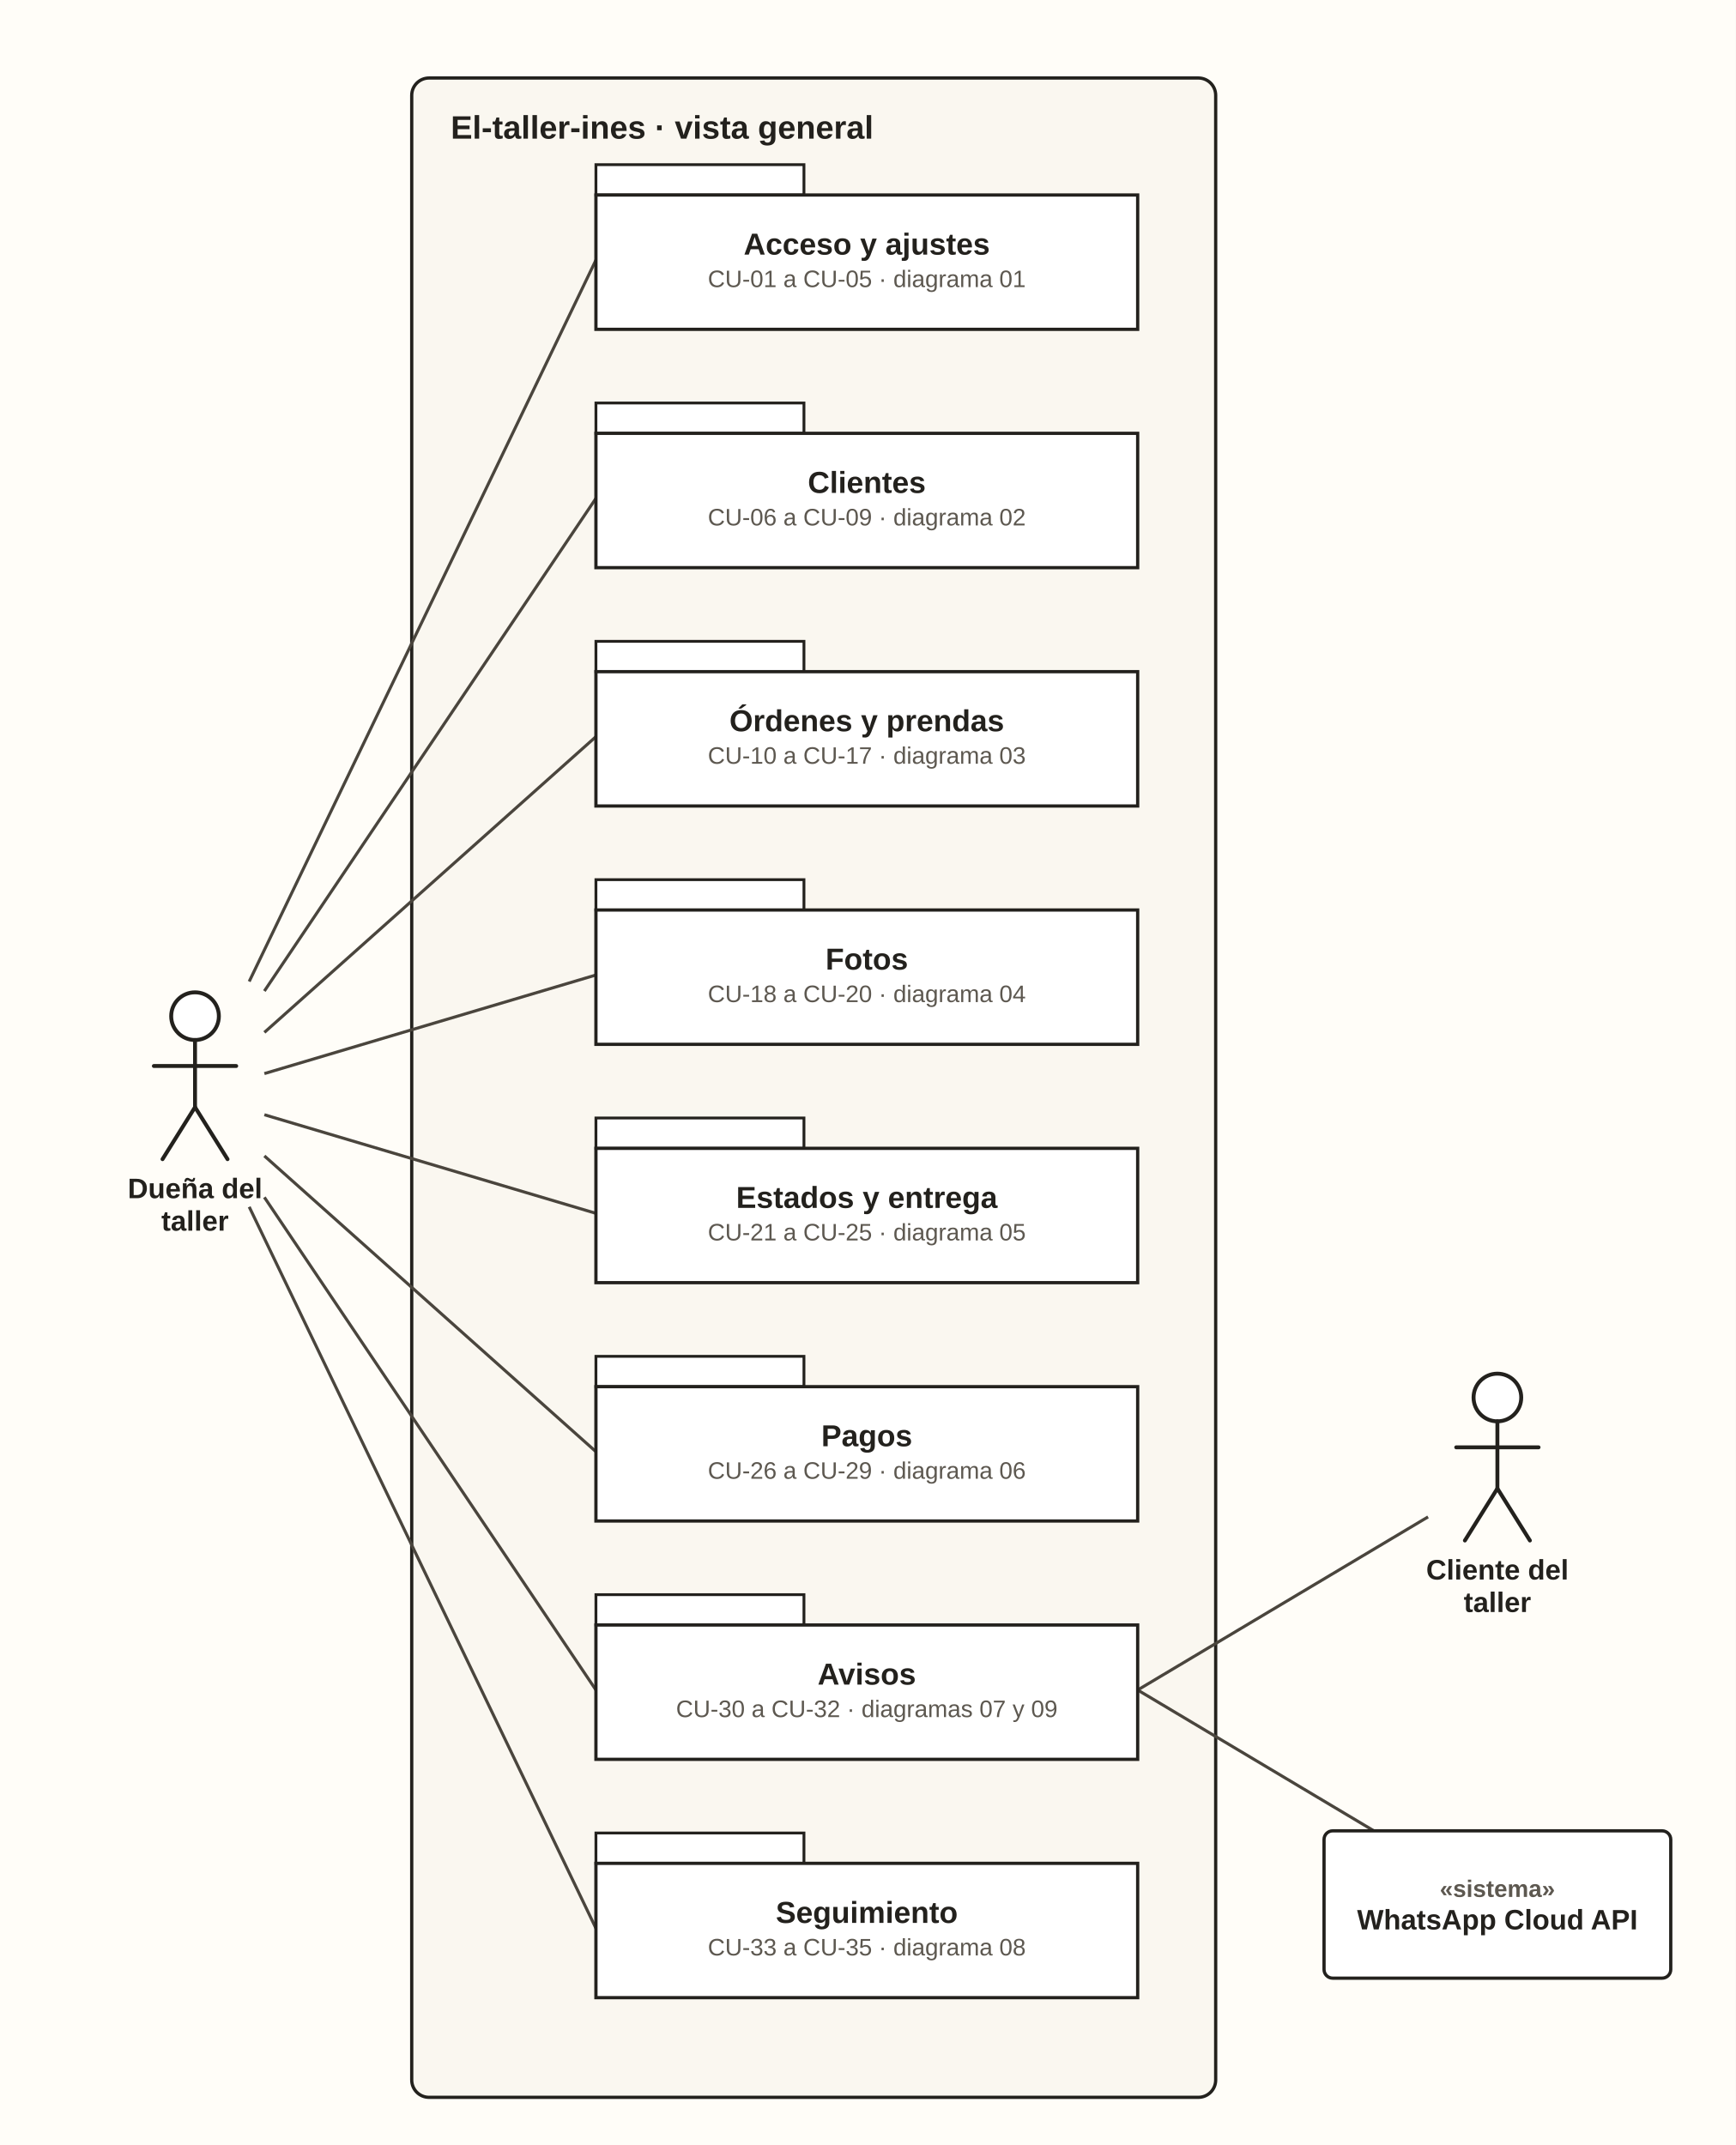
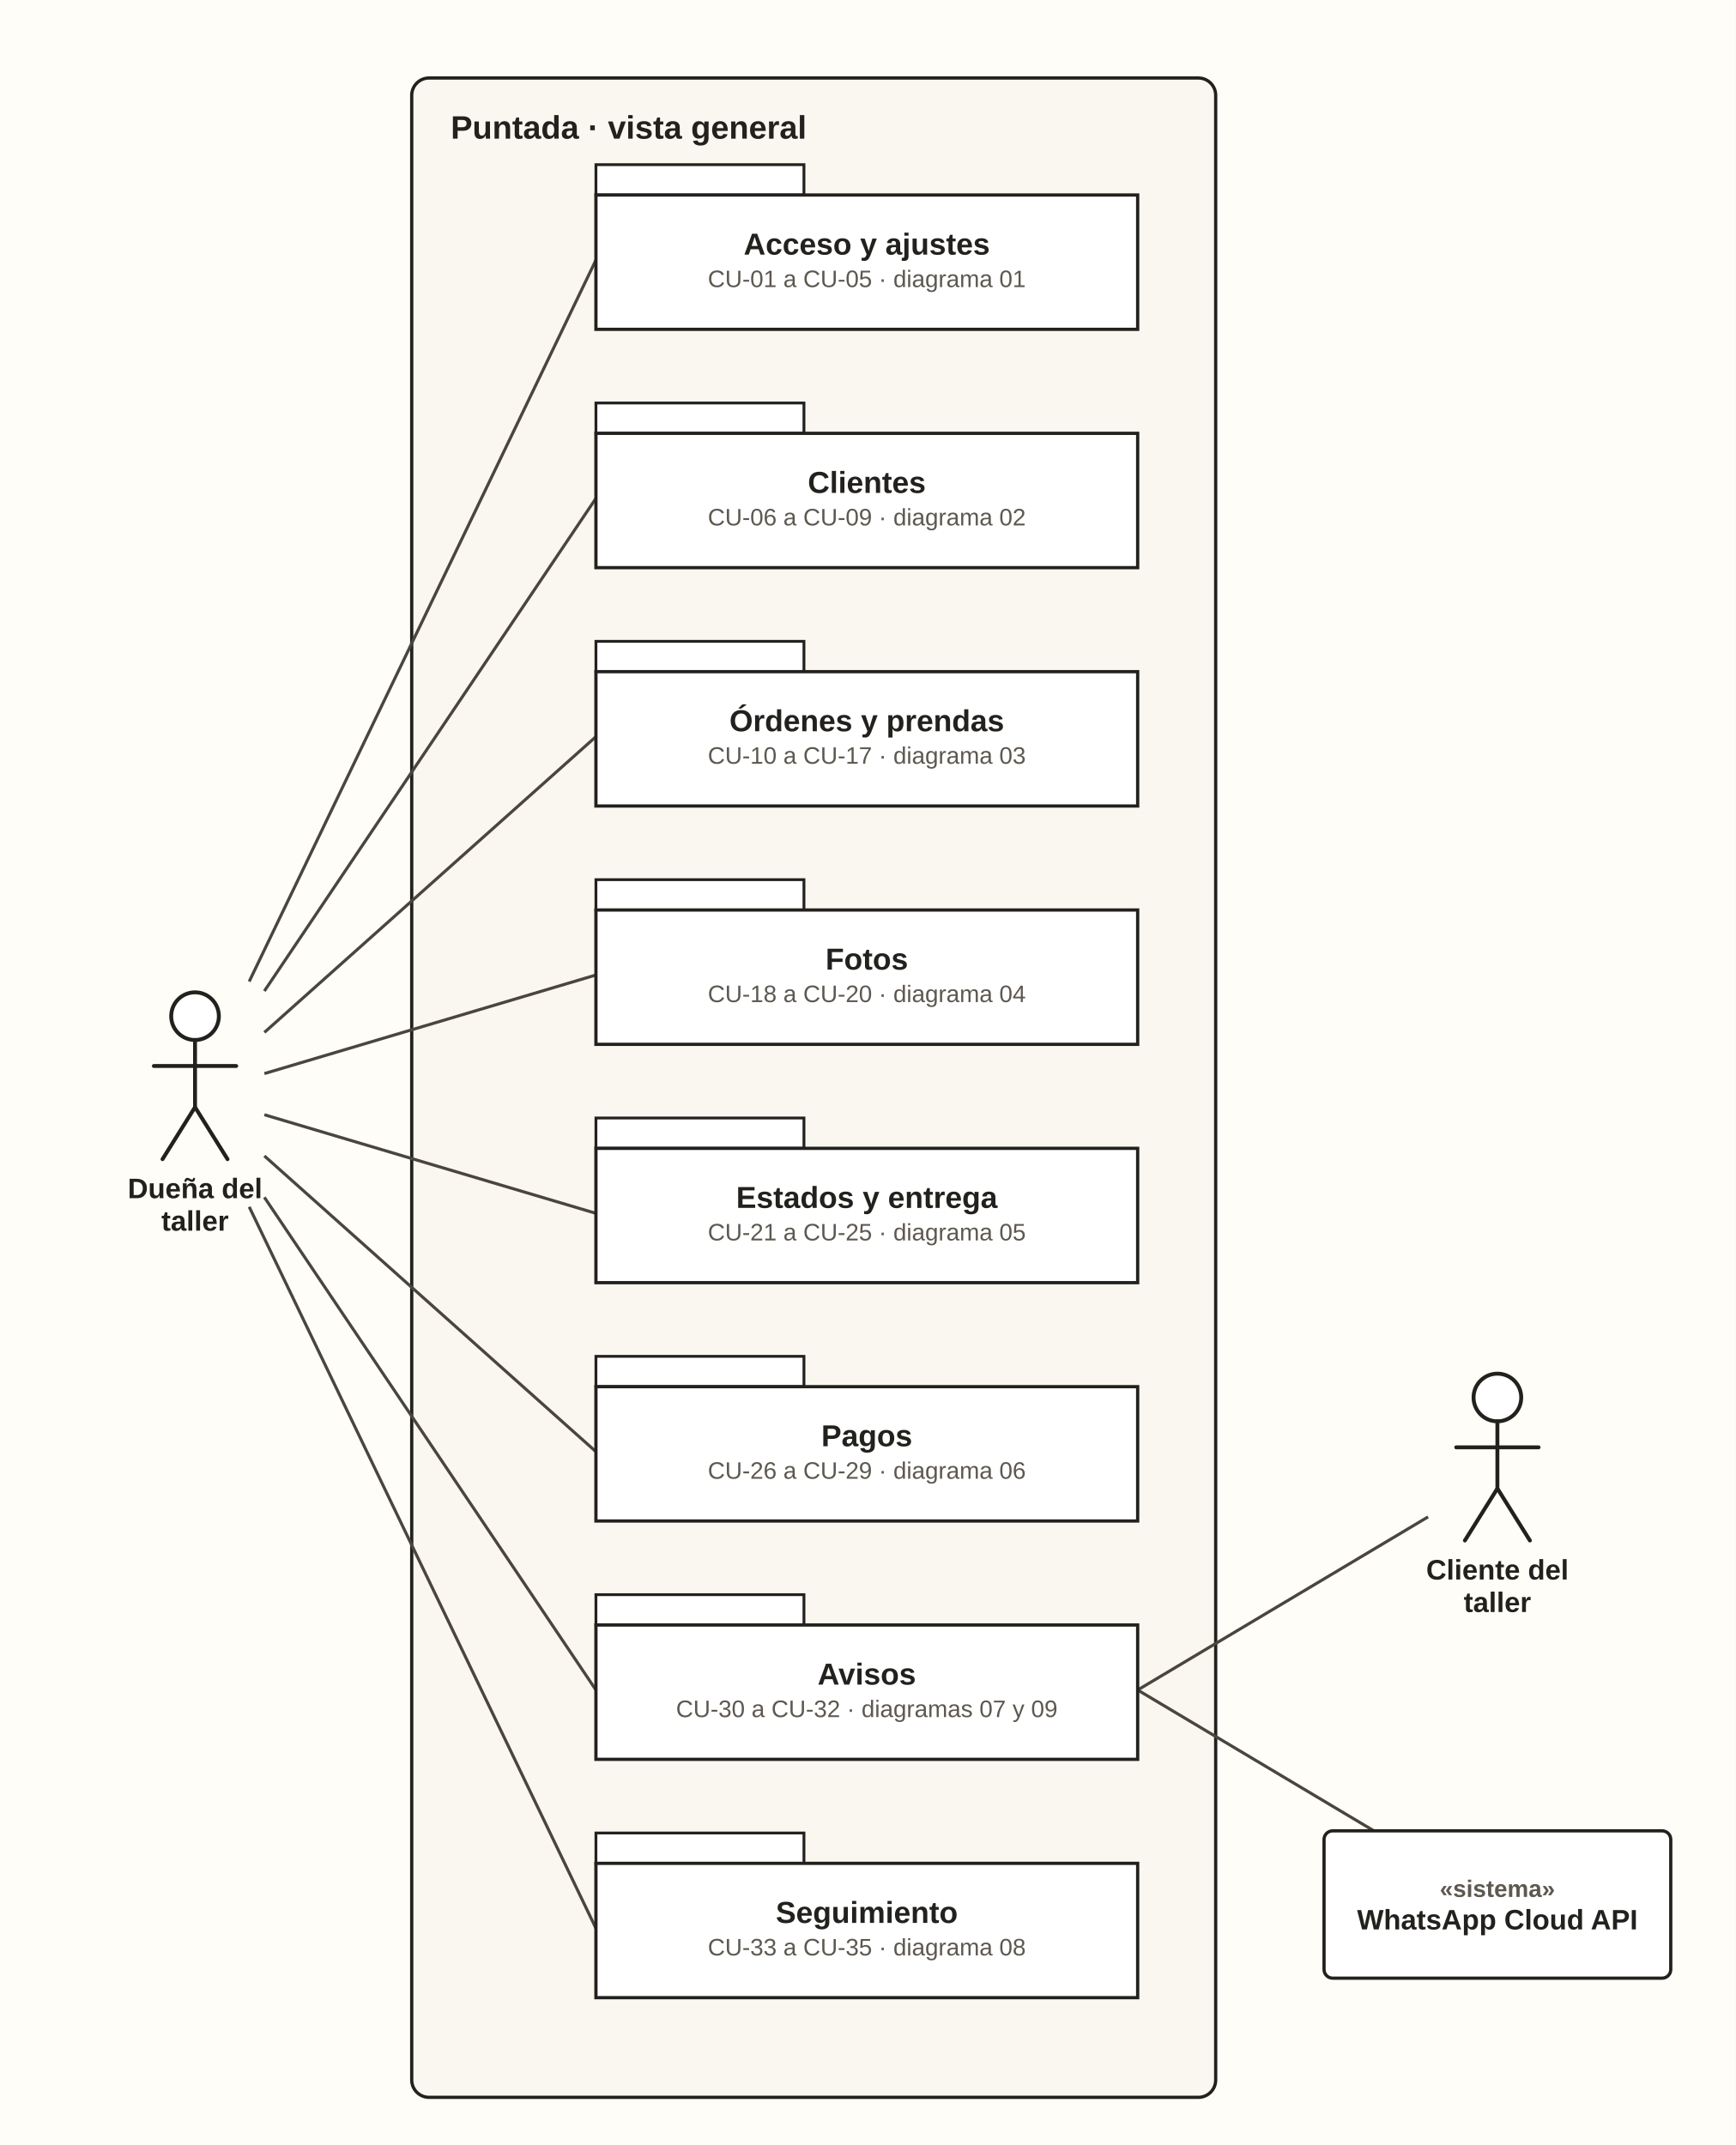
<svg xmlns="http://www.w3.org/2000/svg" viewBox="0 0 801 990" width="801" height="990" font-family="'Source Sans 3', 'Segoe UI', Arial, sans-serif" role="img" aria-label="Casos de uso · vista general">
  <defs>
    <marker id="abierta-00-vista-general" viewBox="0 0 12 12" refX="11" refY="6" markerWidth="11" markerHeight="11" orient="auto">
      <path d="M1 1 L11 6 L1 11" fill="none" stroke="#4a453d" stroke-width="1.5" />
    </marker>
    <marker id="triangulo-00-vista-general" viewBox="0 0 14 14" refX="13" refY="7" markerWidth="14" markerHeight="14" orient="auto">
      <path d="M1 1 L13 7 L1 13 z" fill="#fffdf8" stroke="#4a453d" stroke-width="1.5" />
    </marker>
  </defs>
  <rect width="801" height="990" fill="#fffdf8" />
  <rect x="190" y="36" width="371" height="932" rx="8" fill="#faf7f0" stroke="#23211d" stroke-width="1.5" />
-   <text x="208.0" y="64.0" font-size="15" font-weight="700" fill="#23211d" text-anchor="start">El-taller-ines · vista general</text>
+   <text x="208.0" y="64.0" font-size="15" font-weight="700" fill="#23211d" text-anchor="start">Puntada · vista general</text>
  <line x1="115.0" y1="453.0" x2="275.0" y2="120.0" stroke="#4a453d" stroke-width="1.4" />
  <line x1="122.0" y1="457.4" x2="275.0" y2="230.0" stroke="#4a453d" stroke-width="1.4" />
  <line x1="122.0" y1="476.5" x2="275.0" y2="340.0" stroke="#4a453d" stroke-width="1.4" />
  <line x1="122.0" y1="495.5" x2="275.0" y2="450.0" stroke="#4a453d" stroke-width="1.4" />
  <line x1="122.0" y1="514.5" x2="275.0" y2="560.0" stroke="#4a453d" stroke-width="1.4" />
  <line x1="122.0" y1="533.5" x2="275.0" y2="670.0" stroke="#4a453d" stroke-width="1.4" />
  <line x1="122.0" y1="552.6" x2="275.0" y2="780.0" stroke="#4a453d" stroke-width="1.4" />
  <line x1="115.0" y1="557.0" x2="275.0" y2="890.0" stroke="#4a453d" stroke-width="1.4" />
  <line x1="659.0" y1="700.1" x2="525.0" y2="780.0" stroke="#4a453d" stroke-width="1.4" />
  <line x1="634.0" y1="845.0" x2="525.0" y2="780.0" stroke="#4a453d" stroke-width="1.4" />
  <circle cx="90" cy="469.0" r="11" fill="#ffffff" stroke="#23211d" stroke-width="1.8" />
  <line x1="90" y1="480.0" x2="90" y2="511.0" stroke="#23211d" stroke-width="1.8" fill="none" stroke-linecap="round" />
  <line x1="71" y1="492.0" x2="109" y2="492.0" stroke="#23211d" stroke-width="1.8" fill="none" stroke-linecap="round" />
  <polyline points="75,535.0 90,511.0 105,535.0" stroke="#23211d" stroke-width="1.8" fill="none" stroke-linecap="round" />
  <text x="90.0" y="553.0" font-size="13" font-weight="700" fill="#23211d" text-anchor="middle">Dueña del</text>
  <text x="90.0" y="568.0" font-size="13" font-weight="700" fill="#23211d" text-anchor="middle">taller</text>
  <rect x="275" y="76" width="96" height="14" fill="#ffffff" stroke="#23211d" stroke-width="1.3" />
  <rect x="275" y="90" width="250" height="62" fill="#ffffff" stroke="#23211d" stroke-width="1.5" />
  <text x="400.0" y="117.5" font-size="14" font-weight="700" fill="#23211d" text-anchor="middle">Acceso y ajustes</text>
  <text x="400.0" y="132.5" font-size="11" font-weight="400" fill="#5d5850" text-anchor="middle">CU-01 a CU-05 · diagrama 01</text>
  <rect x="275" y="186" width="96" height="14" fill="#ffffff" stroke="#23211d" stroke-width="1.3" />
  <rect x="275" y="200" width="250" height="62" fill="#ffffff" stroke="#23211d" stroke-width="1.5" />
  <text x="400.0" y="227.5" font-size="14" font-weight="700" fill="#23211d" text-anchor="middle">Clientes</text>
  <text x="400.0" y="242.5" font-size="11" font-weight="400" fill="#5d5850" text-anchor="middle">CU-06 a CU-09 · diagrama 02</text>
  <rect x="275" y="296" width="96" height="14" fill="#ffffff" stroke="#23211d" stroke-width="1.3" />
  <rect x="275" y="310" width="250" height="62" fill="#ffffff" stroke="#23211d" stroke-width="1.5" />
  <text x="400.0" y="337.5" font-size="14" font-weight="700" fill="#23211d" text-anchor="middle">Órdenes y prendas</text>
  <text x="400.0" y="352.5" font-size="11" font-weight="400" fill="#5d5850" text-anchor="middle">CU-10 a CU-17 · diagrama 03</text>
  <rect x="275" y="406" width="96" height="14" fill="#ffffff" stroke="#23211d" stroke-width="1.3" />
  <rect x="275" y="420" width="250" height="62" fill="#ffffff" stroke="#23211d" stroke-width="1.5" />
  <text x="400.0" y="447.5" font-size="14" font-weight="700" fill="#23211d" text-anchor="middle">Fotos</text>
  <text x="400.0" y="462.5" font-size="11" font-weight="400" fill="#5d5850" text-anchor="middle">CU-18 a CU-20 · diagrama 04</text>
  <rect x="275" y="516" width="96" height="14" fill="#ffffff" stroke="#23211d" stroke-width="1.3" />
  <rect x="275" y="530" width="250" height="62" fill="#ffffff" stroke="#23211d" stroke-width="1.5" />
  <text x="400.0" y="557.5" font-size="14" font-weight="700" fill="#23211d" text-anchor="middle">Estados y entrega</text>
  <text x="400.0" y="572.5" font-size="11" font-weight="400" fill="#5d5850" text-anchor="middle">CU-21 a CU-25 · diagrama 05</text>
  <rect x="275" y="626" width="96" height="14" fill="#ffffff" stroke="#23211d" stroke-width="1.3" />
  <rect x="275" y="640" width="250" height="62" fill="#ffffff" stroke="#23211d" stroke-width="1.5" />
  <text x="400.0" y="667.5" font-size="14" font-weight="700" fill="#23211d" text-anchor="middle">Pagos</text>
  <text x="400.0" y="682.5" font-size="11" font-weight="400" fill="#5d5850" text-anchor="middle">CU-26 a CU-29 · diagrama 06</text>
  <rect x="275" y="736" width="96" height="14" fill="#ffffff" stroke="#23211d" stroke-width="1.3" />
  <rect x="275" y="750" width="250" height="62" fill="#ffffff" stroke="#23211d" stroke-width="1.5" />
  <text x="400.0" y="777.5" font-size="14" font-weight="700" fill="#23211d" text-anchor="middle">Avisos</text>
  <text x="400.0" y="792.5" font-size="11" font-weight="400" fill="#5d5850" text-anchor="middle">CU-30 a CU-32 · diagramas 07 y 09</text>
  <rect x="275" y="846" width="96" height="14" fill="#ffffff" stroke="#23211d" stroke-width="1.3" />
  <rect x="275" y="860" width="250" height="62" fill="#ffffff" stroke="#23211d" stroke-width="1.5" />
  <text x="400.0" y="887.5" font-size="14" font-weight="700" fill="#23211d" text-anchor="middle">Seguimiento</text>
  <text x="400.0" y="902.5" font-size="11" font-weight="400" fill="#5d5850" text-anchor="middle">CU-33 a CU-35 · diagrama 08</text>
  <circle cx="691" cy="645.0" r="11" fill="#ffffff" stroke="#23211d" stroke-width="1.8" />
  <line x1="691" y1="656.0" x2="691" y2="687.0" stroke="#23211d" stroke-width="1.8" fill="none" stroke-linecap="round" />
  <line x1="672" y1="668.0" x2="710" y2="668.0" stroke="#23211d" stroke-width="1.8" fill="none" stroke-linecap="round" />
  <polyline points="676,711.0 691,687.0 706,711.0" stroke="#23211d" stroke-width="1.8" fill="none" stroke-linecap="round" />
  <text x="691.0" y="729.0" font-size="13" font-weight="700" fill="#23211d" text-anchor="middle">Cliente del</text>
  <text x="691.0" y="744.0" font-size="13" font-weight="700" fill="#23211d" text-anchor="middle">taller</text>
  <rect x="611" y="845.0" width="160" height="68" rx="4" fill="#ffffff" stroke="#23211d" stroke-width="1.5" />
  <text x="691.0" y="875.5" font-size="11" font-weight="600" fill="#5d5850" text-anchor="middle">«sistema»</text>
  <text x="691.0" y="890.5" font-size="13" font-weight="700" fill="#23211d" text-anchor="middle">WhatsApp Cloud API</text>
</svg>
